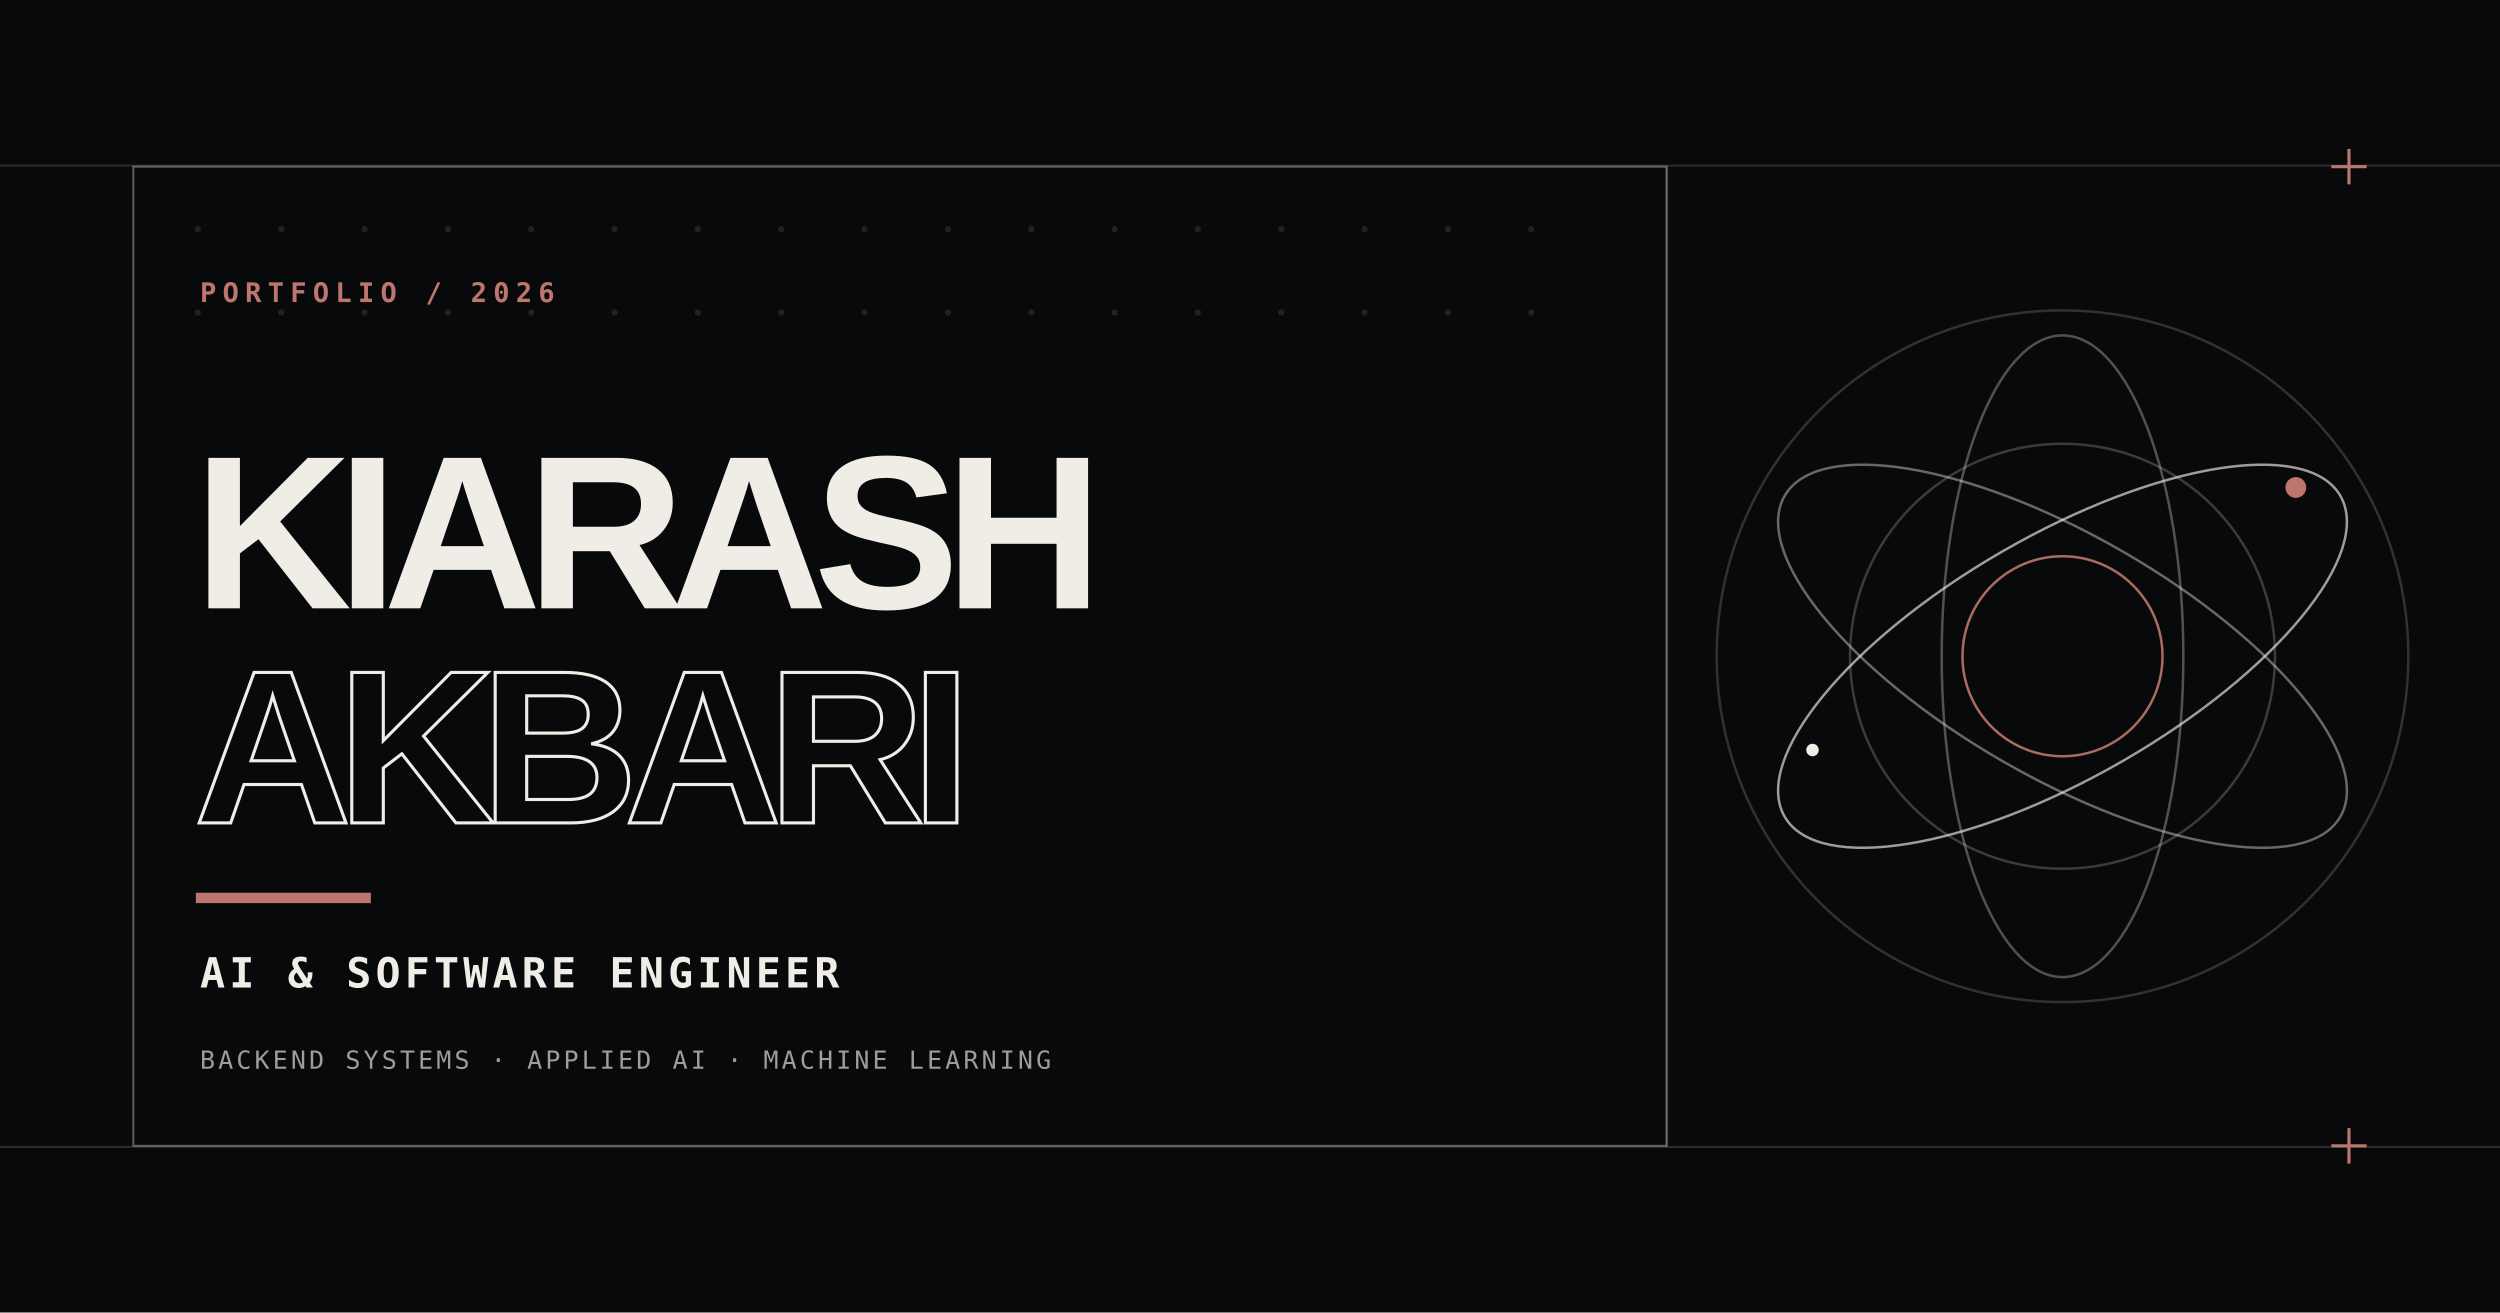
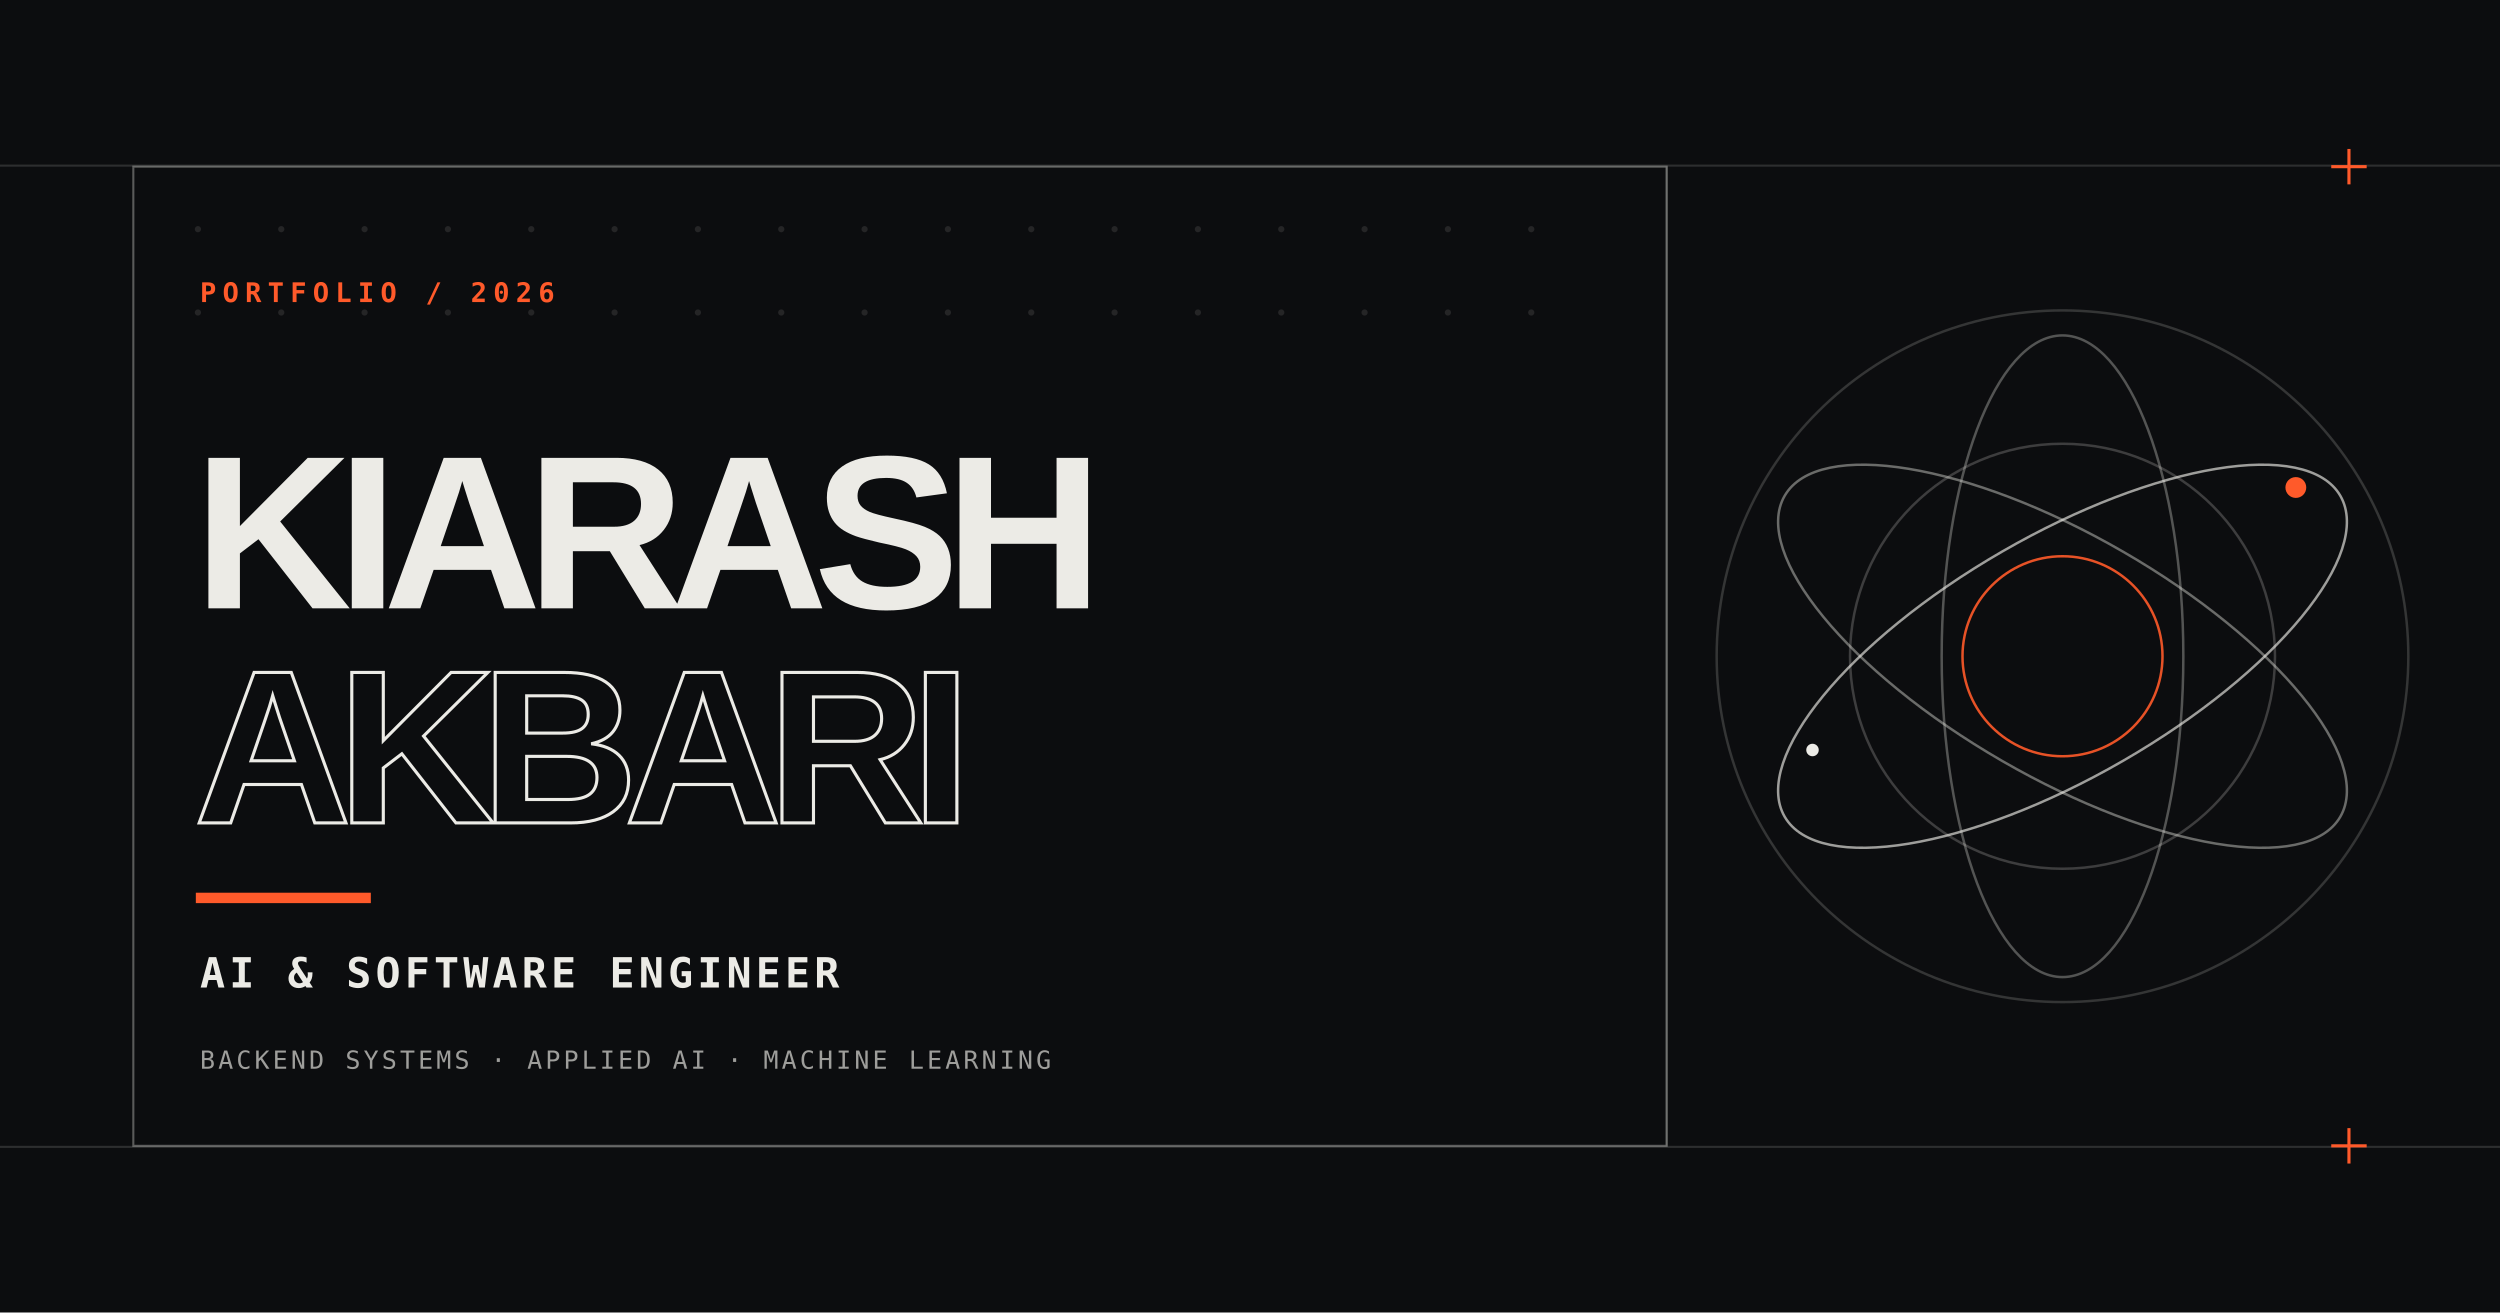
<svg xmlns="http://www.w3.org/2000/svg" width="1200" height="630" viewBox="0 0 1200 630" fill="none">
-   <rect width="1200" height="630" fill="#08090a" />
-   <path d="M0 79.5h1200M0 550.5h1200M800 80v470" stroke="#efede6" stroke-opacity=".15" />
-   <path d="M64 80h736v470H64z" stroke="#efede6" stroke-opacity=".35" />
-   <g fill="#efede6" fill-opacity=".11">
+   <rect width="1200" height="630" fill="#0c0d0f" />
+   <path d="M0 79.5h1200M0 550.5h1200M800 80v470" stroke="#ecebe6" stroke-opacity=".15" />
+   <path d="M64 80h736v470H64z" stroke="#ecebe6" stroke-opacity=".35" />
+   <g fill="#ecebe6" fill-opacity=".11">
    <circle cx="95" cy="110" r="1.5" />
    <circle cx="135" cy="110" r="1.5" />
    <circle cx="175" cy="110" r="1.5" />
    <circle cx="215" cy="110" r="1.5" />
    <circle cx="255" cy="110" r="1.5" />
    <circle cx="295" cy="110" r="1.5" />
    <circle cx="335" cy="110" r="1.5" />
    <circle cx="375" cy="110" r="1.5" />
    <circle cx="415" cy="110" r="1.5" />
    <circle cx="455" cy="110" r="1.5" />
    <circle cx="495" cy="110" r="1.5" />
    <circle cx="535" cy="110" r="1.5" />
    <circle cx="575" cy="110" r="1.5" />
    <circle cx="615" cy="110" r="1.5" />
    <circle cx="655" cy="110" r="1.5" />
    <circle cx="695" cy="110" r="1.5" />
    <circle cx="735" cy="110" r="1.5" />
    <circle cx="95" cy="150" r="1.5" />
    <circle cx="135" cy="150" r="1.5" />
    <circle cx="175" cy="150" r="1.5" />
    <circle cx="215" cy="150" r="1.5" />
    <circle cx="255" cy="150" r="1.5" />
    <circle cx="295" cy="150" r="1.5" />
    <circle cx="335" cy="150" r="1.5" />
    <circle cx="375" cy="150" r="1.5" />
    <circle cx="415" cy="150" r="1.5" />
    <circle cx="455" cy="150" r="1.5" />
    <circle cx="495" cy="150" r="1.5" />
    <circle cx="535" cy="150" r="1.5" />
    <circle cx="575" cy="150" r="1.5" />
    <circle cx="615" cy="150" r="1.5" />
    <circle cx="655" cy="150" r="1.5" />
    <circle cx="695" cy="150" r="1.5" />
    <circle cx="735" cy="150" r="1.5" />
  </g>
-   <text x="96" y="145" fill="#bd766d" font-family="ui-monospace, monospace" font-size="13" font-weight="700" letter-spacing="3">PORTFOLIO / 2026</text>
-   <text x="93" y="292" fill="#efede6" font-family="Arial, Helvetica, sans-serif" font-size="105" font-weight="700" letter-spacing="-7">KIARASH</text>
-   <text x="93" y="395" fill="#08090a" stroke="#efede6" stroke-width="1.5" font-family="Arial, Helvetica, sans-serif" font-size="105" font-weight="700" letter-spacing="-7">AKBARI</text>
-   <path d="M94 431h84" stroke="#bd766d" stroke-width="5" />
-   <text x="96" y="474" fill="#efede6" font-family="ui-monospace, monospace" font-size="20" font-weight="700" letter-spacing="2">AI &amp; SOFTWARE ENGINEER</text>
-   <text x="96" y="513" fill="#efede6" fill-opacity=".65" font-family="ui-monospace, monospace" font-size="12" letter-spacing="1.5">BACKEND SYSTEMS · APPLIED AI · MACHINE LEARNING</text>
-   <g transform="translate(990 315)" stroke="#efede6" stroke-width="1.2">
+   <text x="96" y="145" fill="#ff5a2a" font-family="ui-monospace, monospace" font-size="13" font-weight="700" letter-spacing="3">PORTFOLIO / 2026</text>
+   <text x="93" y="292" fill="#ecebe6" font-family="Arial, Helvetica, sans-serif" font-size="105" font-weight="700" letter-spacing="-7">KIARASH</text>
+   <text x="93" y="395" fill="#0c0d0f" stroke="#ecebe6" stroke-width="1.5" font-family="Arial, Helvetica, sans-serif" font-size="105" font-weight="700" letter-spacing="-7">AKBARI</text>
+   <path d="M94 431h84" stroke="#ff5a2a" stroke-width="5" />
+   <text x="96" y="474" fill="#ecebe6" font-family="ui-monospace, monospace" font-size="20" font-weight="700" letter-spacing="2">AI &amp; SOFTWARE ENGINEER</text>
+   <text x="96" y="513" fill="#ecebe6" fill-opacity=".65" font-family="ui-monospace, monospace" font-size="12" letter-spacing="1.5">BACKEND SYSTEMS · APPLIED AI · MACHINE LEARNING</text>
+   <g transform="translate(990 315)" stroke="#ecebe6" stroke-width="1.2">
    <circle r="166" stroke-opacity=".18" />
    <ellipse rx="154" ry="58" transform="rotate(-30)" stroke-opacity=".65" />
    <ellipse rx="154" ry="58" transform="rotate(30)" stroke-opacity=".42" />
    <ellipse rx="154" ry="58" transform="rotate(90)" stroke-opacity=".32" />
    <circle r="102" stroke-opacity=".22" />
-     <circle r="48" stroke="#bd766d" stroke-opacity=".9" />
-     <circle cx="112" cy="-81" r="5" fill="#bd766d" stroke="none" />
-     <circle cx="-120" cy="45" r="3" fill="#efede6" stroke="none" />
+     <circle r="48" stroke="#ff5a2a" stroke-opacity=".9" />
+     <circle cx="112" cy="-81" r="5" fill="#ff5a2a" stroke="none" />
+     <circle cx="-120" cy="45" r="3" fill="#ecebe6" stroke="none" />
  </g>
-   <path d="M1119 80h17m-8.5-8.5v17M1119 550h17m-8.5-8.5v17" stroke="#bd766d" stroke-width="1.5" />
+   <path d="M1119 80h17m-8.5-8.5v17M1119 550h17m-8.5-8.5v17" stroke="#ff5a2a" stroke-width="1.5" />
</svg>
